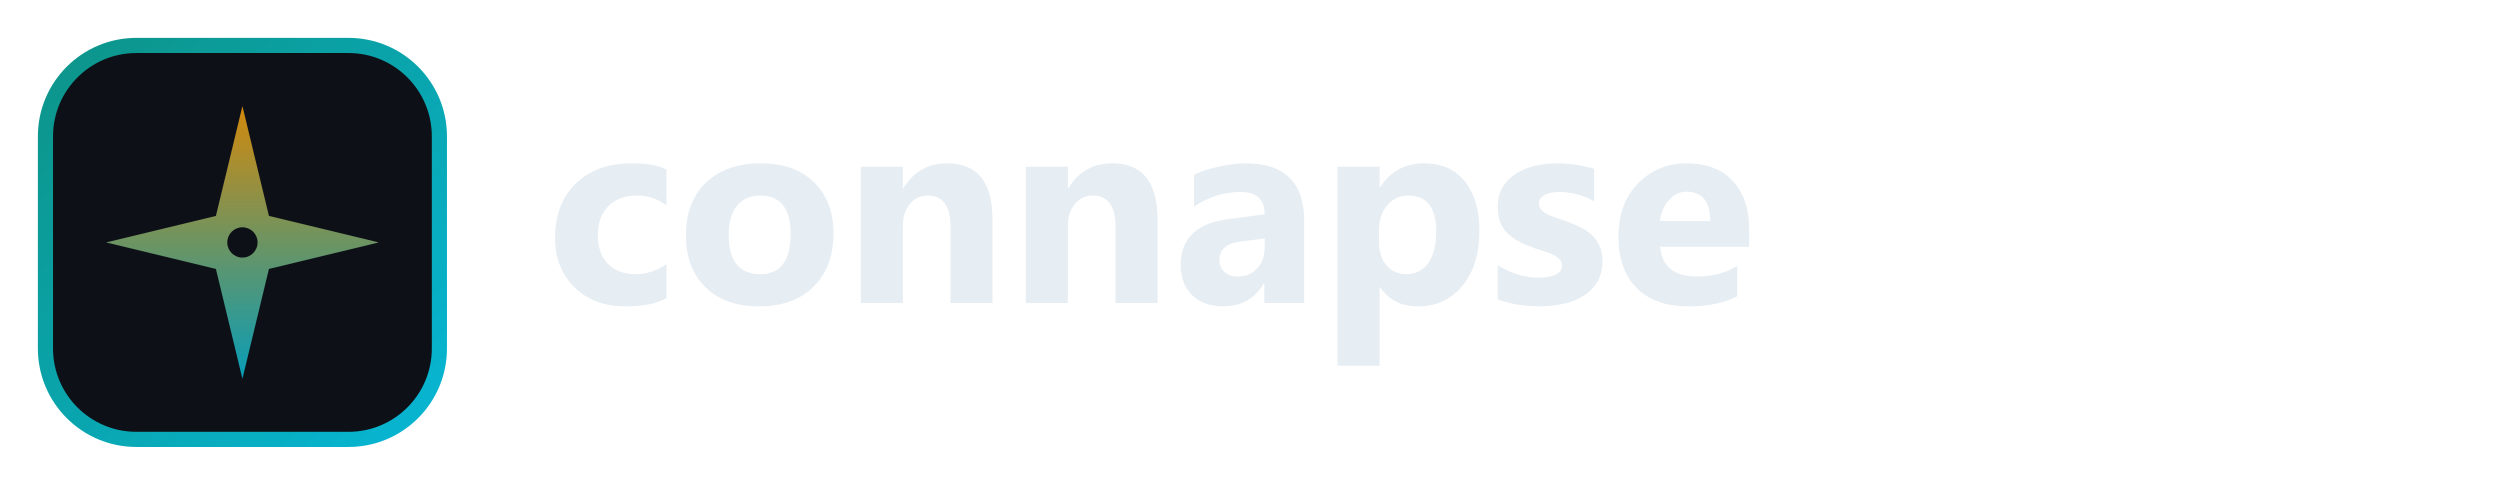
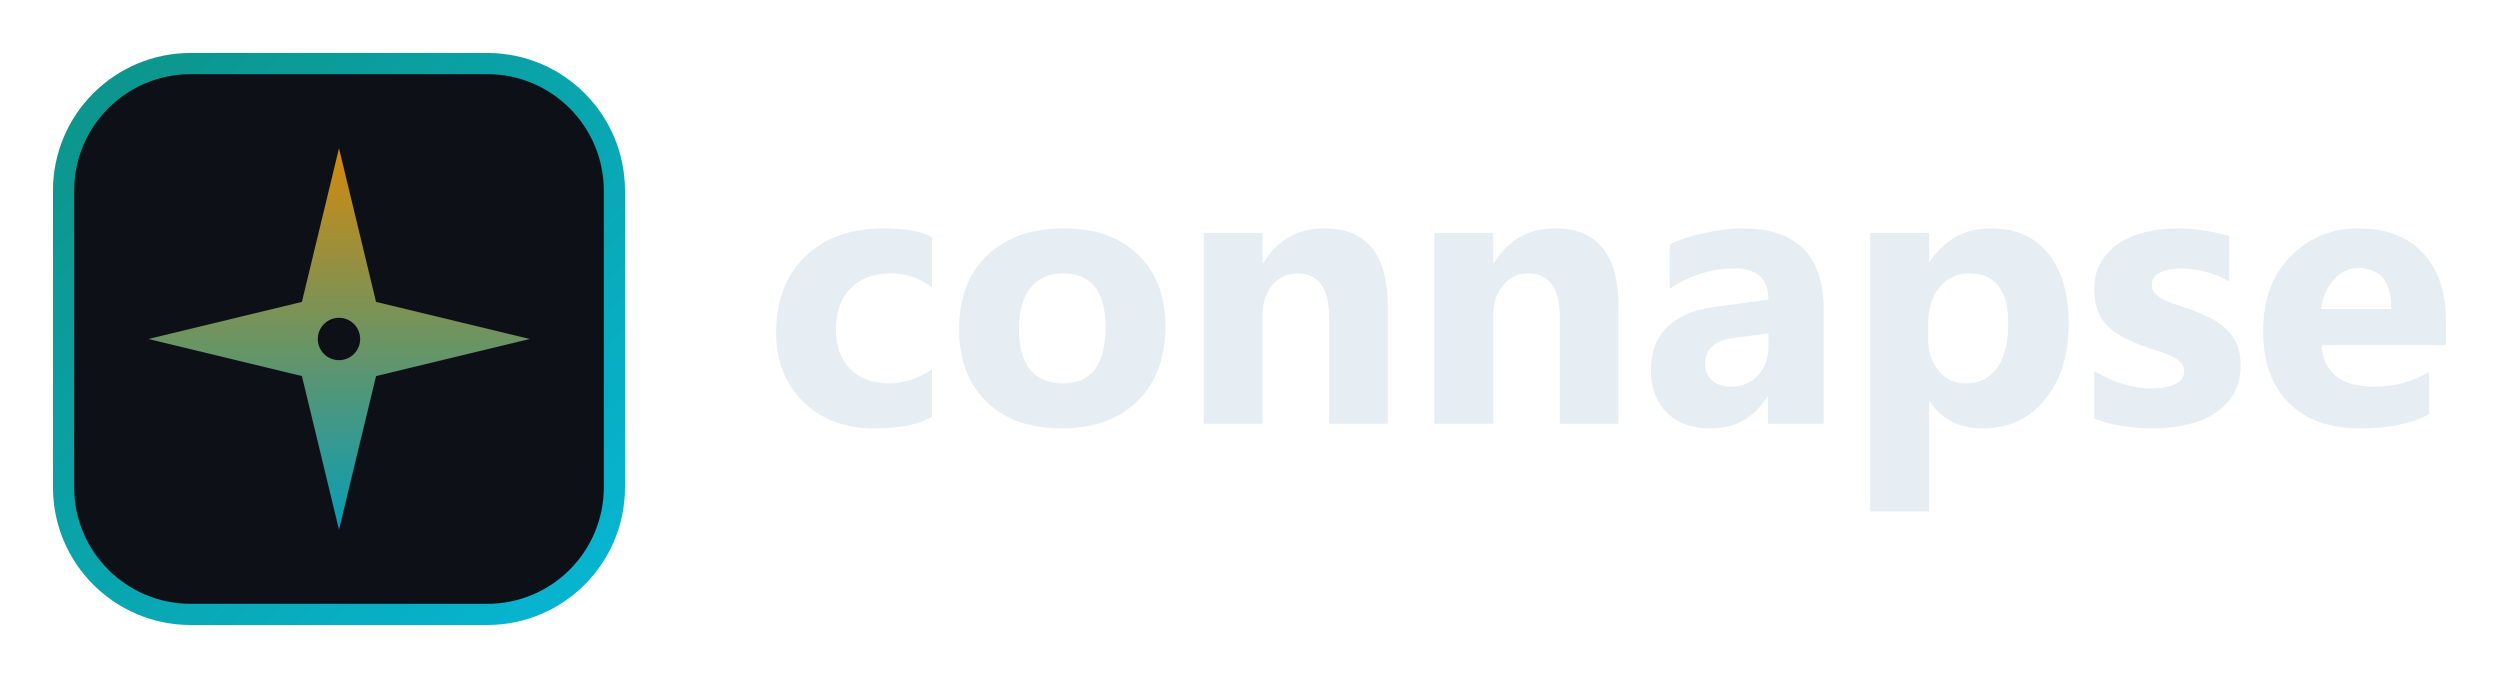
- <svg xmlns="http://www.w3.org/2000/svg" viewBox="0 0 330 64" width="330" height="64">
+ <svg xmlns="http://www.w3.org/2000/svg" viewBox="0 0 236 64" width="236" height="64">
  <defs>
    <linearGradient id="connapse-logo-teal-grad" x1="0%" y1="0%" x2="100%" y2="100%">
      <stop offset="0%" stop-color="#0d9488" />
      <stop offset="100%" stop-color="#06b6d4" />
    </linearGradient>
    <linearGradient id="connapse-logo-teal-star" x1="0%" y1="0%" x2="0%" y2="100%">
      <stop offset="0%" stop-color="#f59e0b" />
      <stop offset="100%" stop-color="#06b6d4" />
    </linearGradient>
  </defs>
  <g transform="translate(32, 32)">
    <rect x="-26" y="-26" width="52" height="52" rx="12" fill="#0d1117" stroke="url(#connapse-logo-teal-grad)" stroke-width="2" />
    <path d="M 0,-18 L 3.5,-3.5 L 18,0 L 3.5,3.5 L 0,18 L -3.5,3.5 L -18,0 L -3.5,-3.5 Z" fill="url(#connapse-logo-teal-star)" opacity="0.85" />
    <circle cx="0" cy="0" r="2" fill="#0d1117" />
  </g>
  <g fill="#e6edf3" transform="translate(72, 40)">
    <path d="M15.98-5.12L15.98-0.65Q14.10 0.44 10.55 0.44L10.55 0.44Q6.40 0.44 3.83-2.07Q1.27-4.59 1.27-8.56L1.27-8.56Q1.27-13.15 4.02-15.79Q6.77-18.44 11.37-18.44L11.37-18.44Q14.55-18.44 15.98-17.60L15.98-17.60L15.98-12.88Q14.24-14.19 12.09-14.19L12.09-14.19Q9.70-14.19 8.31-12.79Q6.91-11.39 6.91-8.93L6.91-8.93Q6.91-6.54 8.24-5.18Q9.58-3.81 11.92-3.81L11.92-3.81Q13.99-3.81 15.98-5.12L15.98-5.12ZM28.20 0.44L28.20 0.44Q23.70 0.44 21.12-2.08Q18.54-4.61 18.54-8.93L18.54-8.93Q18.54-13.39 21.22-15.92Q23.89-18.44 28.44-18.44L28.44-18.44Q32.92-18.44 35.47-15.92Q38.02-13.39 38.02-9.25L38.02-9.25Q38.02-4.76 35.39-2.16Q32.77 0.44 28.20 0.44ZM28.34-14.19L28.34-14.19Q26.37-14.19 25.28-12.83Q24.19-11.48 24.19-9L24.19-9Q24.19-3.81 28.37-3.81L28.37-3.81Q32.36-3.81 32.36-9.14L32.36-9.14Q32.36-14.19 28.34-14.19ZM59.01-11.02L59.01 0L53.47 0L53.47-10.00Q53.47-14.19 50.48-14.19L50.48-14.19Q49.04-14.19 48.11-13.08Q47.18-11.97 47.18-10.27L47.18-10.27L47.18 0L41.63 0L41.63-18L47.18-18L47.18-15.15L47.25-15.15Q49.24-18.44 53.03-18.44L53.03-18.44Q59.01-18.44 59.01-11.02L59.01-11.02ZM80.79-11.02L80.79 0L75.25 0L75.25-10.00Q75.25-14.19 72.26-14.19L72.26-14.19Q70.82-14.19 69.89-13.08Q68.96-11.97 68.96-10.27L68.96-10.27L68.96 0L63.40 0L63.40-18L68.96-18L68.96-15.15L69.03-15.15Q71.02-18.44 74.81-18.44L74.81-18.44Q80.79-18.44 80.79-11.02L80.79-11.02ZM100.16-10.76L100.16 0L94.90 0L94.90-2.58L94.83-2.58Q93.02 0.44 89.47 0.44L89.47 0.44Q86.85 0.44 85.35-1.05Q83.85-2.53 83.85-5.01L83.85-5.01Q83.85-10.25 90.05-11.06L90.05-11.06L94.94-11.71Q94.94-14.66 91.74-14.66L91.74-14.66Q88.52-14.66 85.62-12.74L85.62-12.74L85.62-16.93Q86.78-17.53 88.80-17.98Q90.81-18.44 92.46-18.44L92.46-18.44Q100.16-18.44 100.16-10.76L100.16-10.76ZM94.94-7.31L94.94-7.31L94.94-8.53L91.67-8.10Q88.96-7.75 88.96-5.66L88.96-5.66Q88.96-4.71 89.62-4.10Q90.28-3.50 91.41-3.50L91.41-3.50Q92.97-3.50 93.96-4.58Q94.94-5.66 94.94-7.31ZM110.18-2.09L110.18-2.09L110.11-2.09L110.11 8.28L104.55 8.28L104.55-18L110.11-18L110.11-15.29L110.18-15.29Q112.24-18.44 115.96-18.44L115.96-18.44Q119.46-18.44 121.37-16.04Q123.28-13.64 123.28-9.51L123.28-9.51Q123.28-5.01 121.05-2.29Q118.83 0.44 115.14 0.44L115.14 0.44Q111.88 0.44 110.18-2.09ZM110.02-9.47L110.02-9.47L110.02-8.03Q110.02-6.17 111.01-4.99Q111.99-3.81 113.59-3.81L113.59-3.81Q115.49-3.81 116.53-5.28Q117.58-6.75 117.58-9.44L117.58-9.44Q117.58-14.19 113.89-14.19L113.89-14.19Q112.18-14.19 111.10-12.89Q110.02-11.60 110.02-9.47ZM125.70-0.47L125.70-0.47L125.70-4.97Q127.07-4.15 128.43-3.74Q129.80-3.34 131.01-3.34L131.01-3.34Q132.49-3.34 133.34-3.74Q134.19-4.15 134.19-4.97L134.19-4.97Q134.19-5.50 133.80-5.85Q133.42-6.21 132.81-6.47Q132.21-6.73 131.48-6.94Q130.76-7.15 130.10-7.42L130.10-7.42Q129.02-7.82 128.21-8.29Q127.39-8.75 126.83-9.37Q126.28-9.98 125.99-10.79Q125.70-11.60 125.70-12.71L125.70-12.71Q125.70-14.22 126.36-15.31Q127.02-16.40 128.12-17.09Q129.22-17.79 130.63-18.11Q132.05-18.44 133.58-18.44L133.58-18.44Q134.77-18.44 136.00-18.25Q137.23-18.07 138.43-17.72L138.43-17.72L138.43-13.43Q137.37-14.04 136.17-14.35Q134.96-14.66 133.80-14.66L133.80-14.66Q133.26-14.66 132.78-14.56Q132.29-14.47 131.92-14.28Q131.55-14.10 131.34-13.81Q131.13-13.52 131.13-13.15L131.13-13.15Q131.13-12.66 131.45-12.30Q131.77-11.95 132.28-11.70Q132.79-11.44 133.41-11.24Q134.03-11.04 134.65-10.83L134.65-10.83Q135.76-10.44 136.65-9.98Q137.55-9.53 138.19-8.91Q138.83-8.30 139.17-7.47Q139.52-6.64 139.52-5.50L139.52-5.50Q139.52-3.90 138.82-2.77Q138.13-1.63 136.98-0.92Q135.83-0.21 134.32 0.11Q132.82 0.44 131.20 0.44L131.20 0.44Q128.23 0.44 125.70-0.47ZM158.89-9.76L158.89-7.42L147.15-7.42Q147.43-3.50 152.09-3.50L152.09-3.50Q155.06-3.50 157.31-4.90L157.31-4.90L157.31-0.90Q154.81 0.44 150.82 0.44L150.82 0.44Q146.46 0.44 144.05-1.98Q141.64-4.39 141.64-8.72L141.64-8.72Q141.64-13.20 144.25-15.82Q146.85-18.44 150.64-18.44L150.64-18.44Q154.58-18.44 156.74-16.10Q158.89-13.76 158.89-9.76L158.89-9.76ZM147.11-10.83L153.74-10.83Q153.74-14.70 150.61-14.70L150.61-14.70Q149.27-14.70 148.30-13.59Q147.32-12.48 147.11-10.83L147.11-10.83Z" />
  </g>
</svg>
